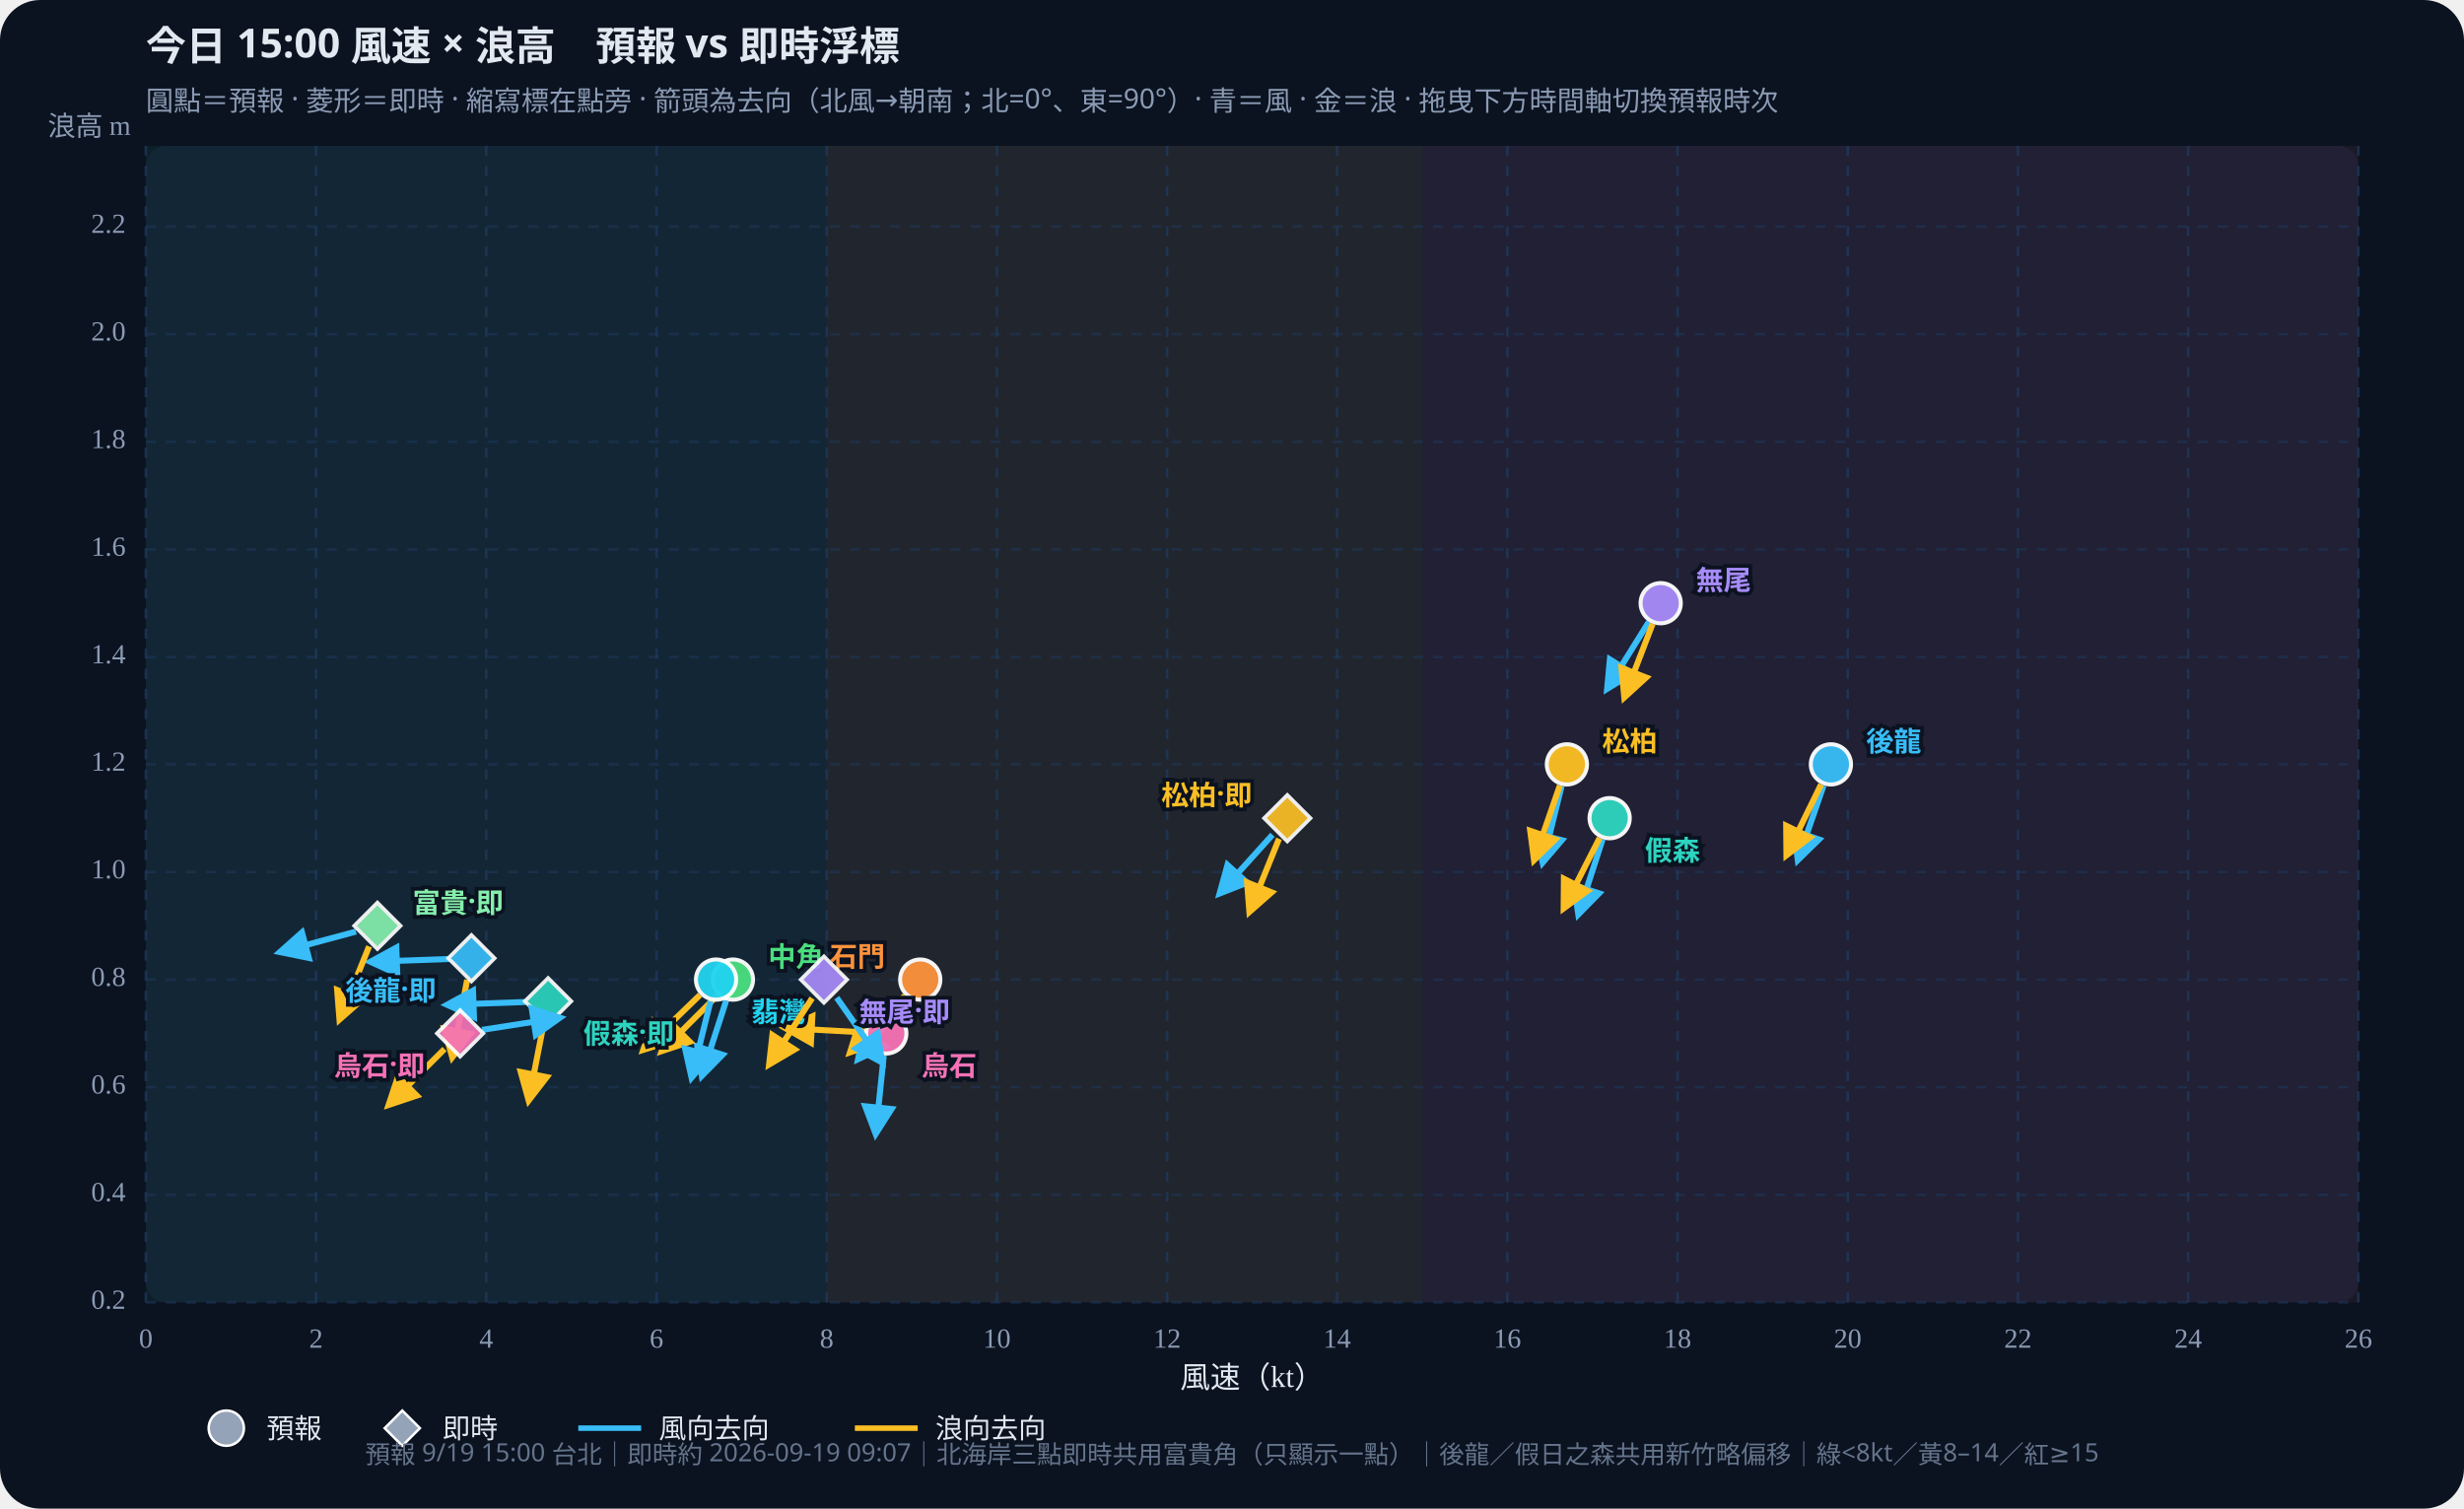
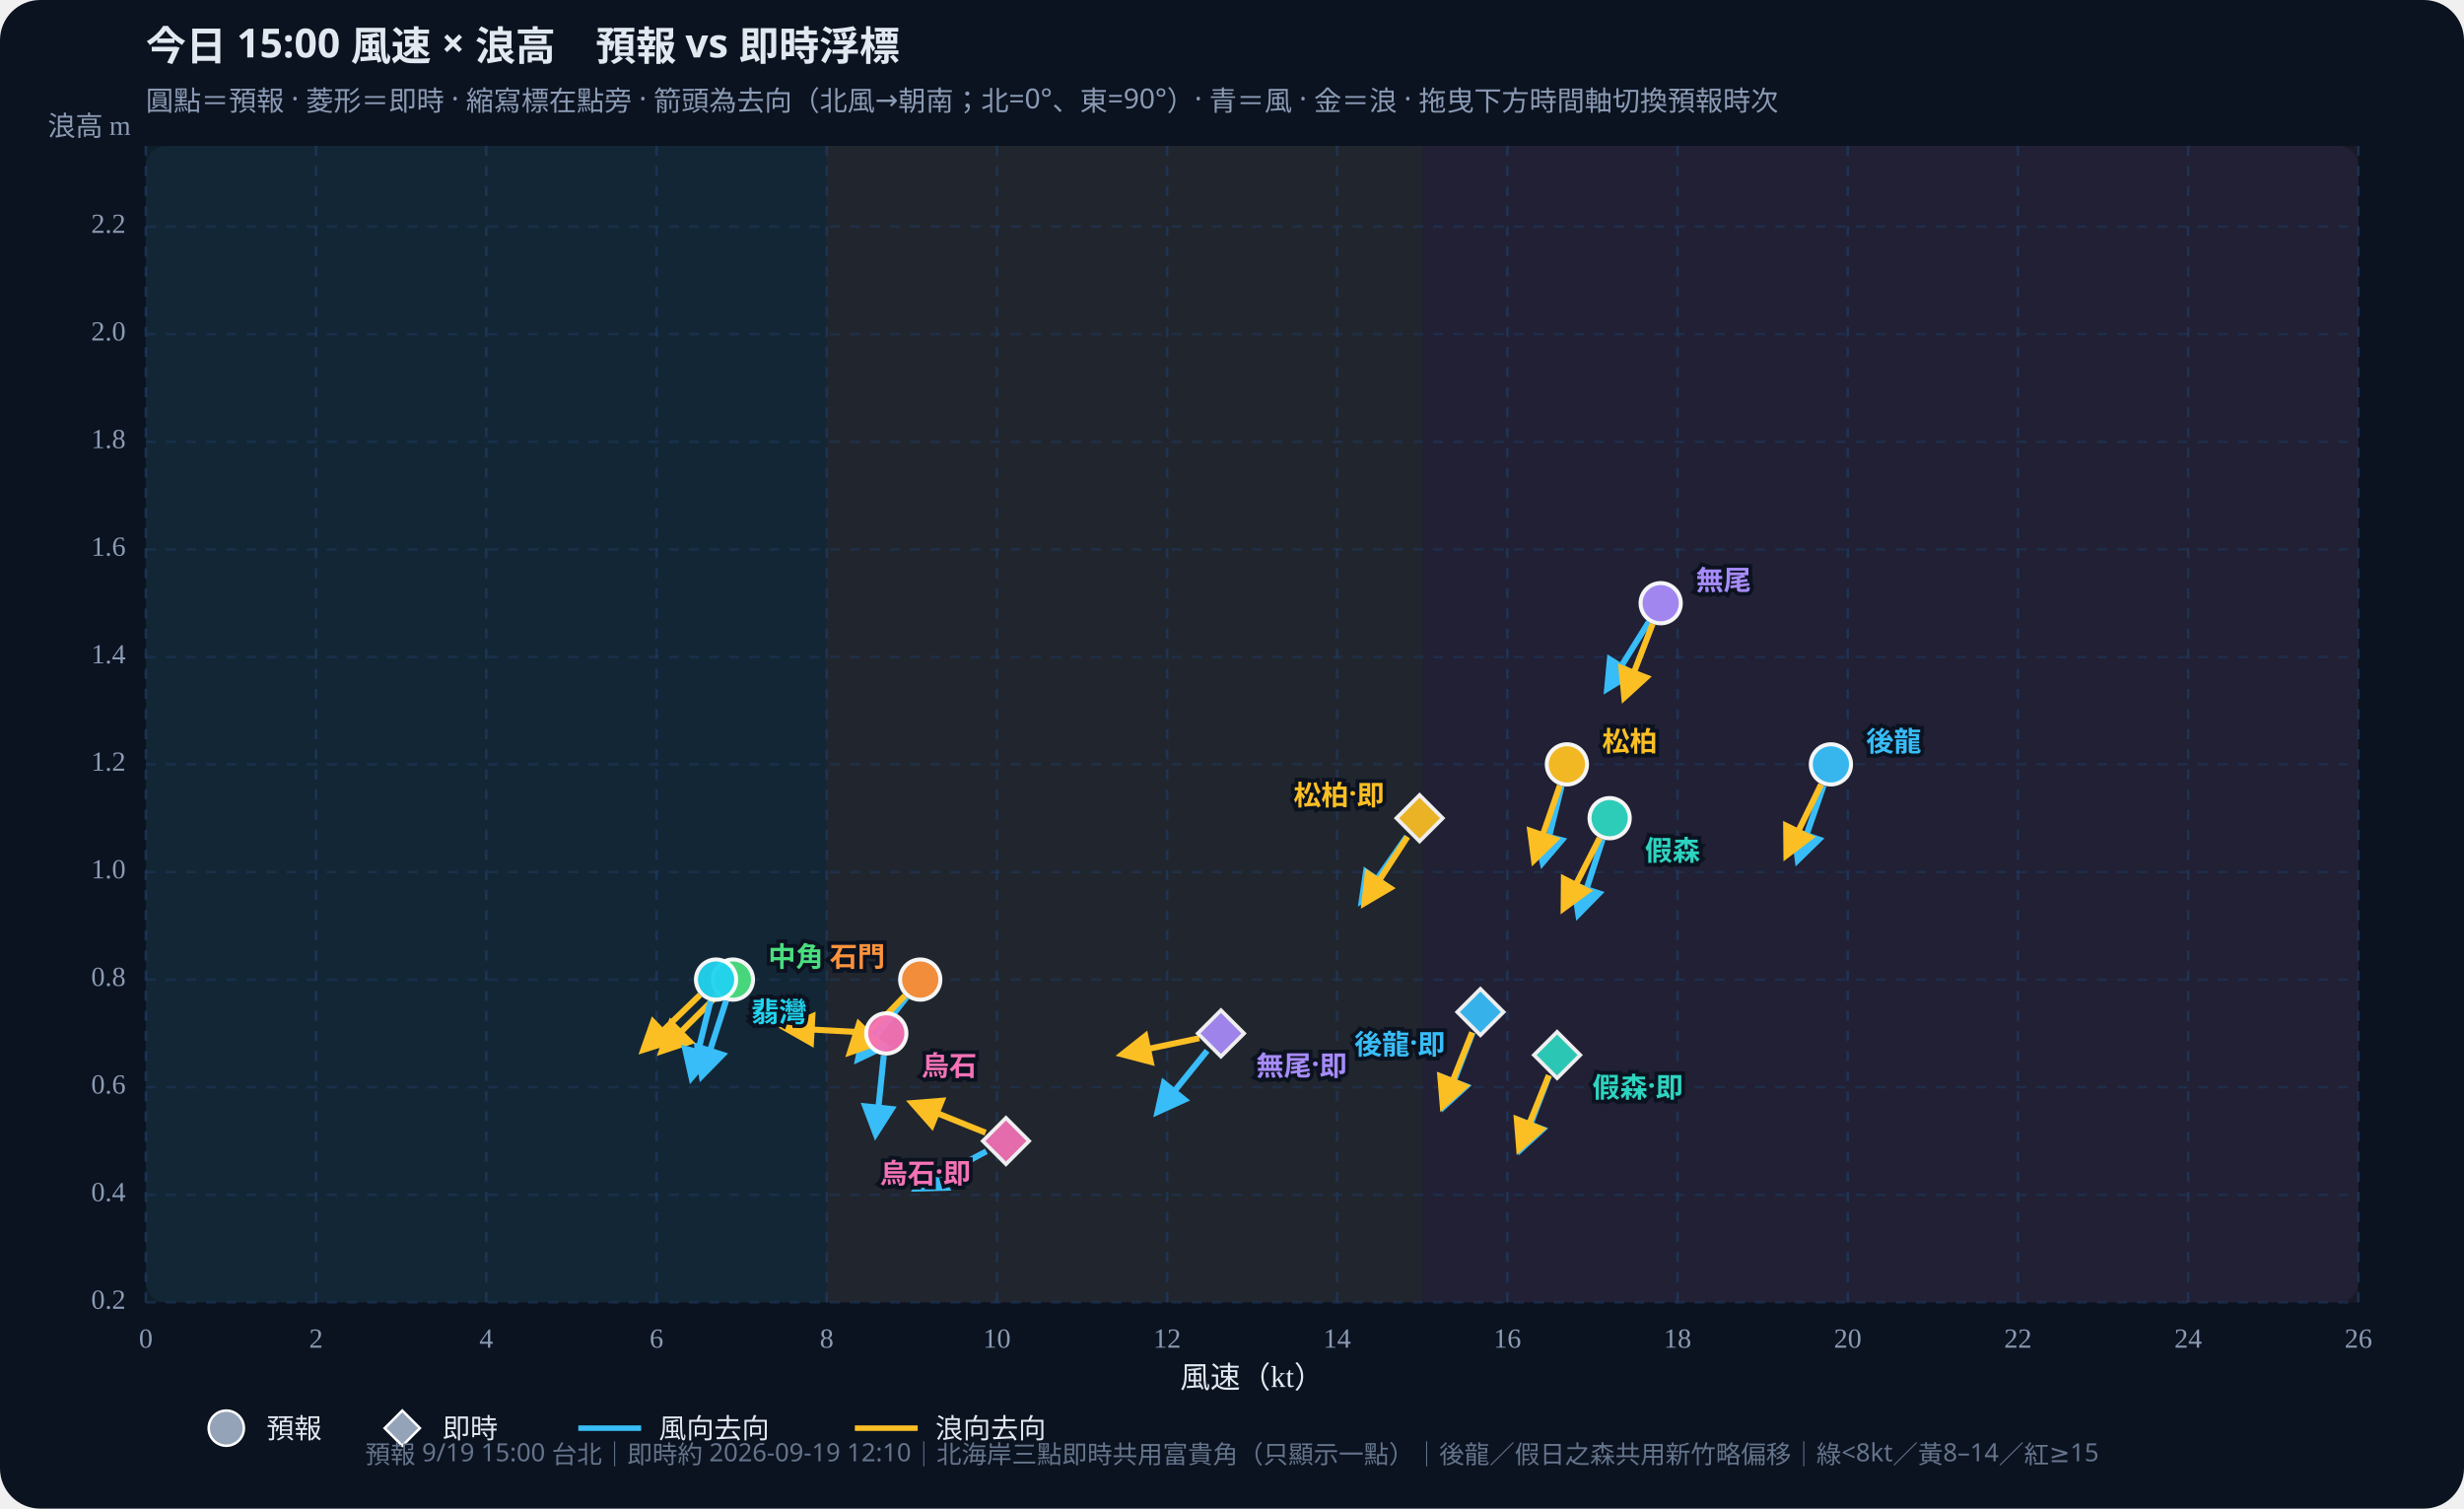
<svg xmlns="http://www.w3.org/2000/svg" id="wws-svg" viewBox="0 0 980 600" role="img" aria-label="風速與浪高散佈圖，可拖曳時間軸切換預報時次" style="width:100%;height:auto;display:block">
  <rect width="980" height="600" fill="#0b1220" rx="16" />
  <rect x="58" y="58" width="880" height="460" fill="#111a2e" rx="8" />
  <rect x="58.0" y="58" width="270.8" height="460" fill="#34d399" opacity="0.07" />
  <rect x="328.8" y="58" width="236.9" height="460" fill="#fbbf24" opacity="0.07" />
  <rect x="565.7" y="58" width="372.3" height="460" fill="#fb7185" opacity="0.07" />
  <defs>
    <marker id="arrow-38bdf8" viewBox="0 0 10 10" refX="8" refY="5" markerWidth="6" markerHeight="6" orient="auto-start-reverse">
      <path d="M0,0 L10,5 L0,10 z" fill="#38bdf8" />
    </marker>
    <marker id="arrow-fbbf24" viewBox="0 0 10 10" refX="8" refY="5" markerWidth="6" markerHeight="6" orient="auto-start-reverse">
      <path d="M0,0 L10,5 L0,10 z" fill="#fbbf24" />
    </marker>
  </defs>
  <text id="wws-title" x="58" y="24" fill="#e2e8f0" font-size="16" font-weight="700" font-family="Noto Sans TC,system-ui,sans-serif">今日 15:00 風速 × 浪高　預報 vs 即時浮標</text>
  <text x="58" y="44" fill="#8b9bb4" font-size="11" font-family="Noto Sans TC,system-ui,sans-serif">圓點＝預報 · 菱形＝即時 · 縮寫標在點旁 · 箭頭為去向（北風→朝南；北=0°、東=90°）· 青＝風 · 金＝浪 · 拖曳下方時間軸切換預報時次</text>
  <line x1="58.0" y1="58" x2="58.0" y2="518" stroke="#1e3a5f" stroke-dasharray="4 4" opacity="0.7" />
  <text x="58.0" y="536" text-anchor="middle" fill="#8b9bb4" font-size="11">0</text>
  <line x1="125.7" y1="58" x2="125.7" y2="518" stroke="#1e3a5f" stroke-dasharray="4 4" opacity="0.7" />
  <text x="125.7" y="536" text-anchor="middle" fill="#8b9bb4" font-size="11">2</text>
  <line x1="193.4" y1="58" x2="193.4" y2="518" stroke="#1e3a5f" stroke-dasharray="4 4" opacity="0.7" />
  <text x="193.4" y="536" text-anchor="middle" fill="#8b9bb4" font-size="11">4</text>
  <line x1="261.1" y1="58" x2="261.1" y2="518" stroke="#1e3a5f" stroke-dasharray="4 4" opacity="0.7" />
  <text x="261.1" y="536" text-anchor="middle" fill="#8b9bb4" font-size="11">6</text>
  <line x1="328.8" y1="58" x2="328.8" y2="518" stroke="#1e3a5f" stroke-dasharray="4 4" opacity="0.7" />
  <text x="328.8" y="536" text-anchor="middle" fill="#8b9bb4" font-size="11">8</text>
  <line x1="396.5" y1="58" x2="396.5" y2="518" stroke="#1e3a5f" stroke-dasharray="4 4" opacity="0.7" />
  <text x="396.5" y="536" text-anchor="middle" fill="#8b9bb4" font-size="11">10</text>
  <line x1="464.2" y1="58" x2="464.2" y2="518" stroke="#1e3a5f" stroke-dasharray="4 4" opacity="0.7" />
  <text x="464.2" y="536" text-anchor="middle" fill="#8b9bb4" font-size="11">12</text>
  <line x1="531.8" y1="58" x2="531.8" y2="518" stroke="#1e3a5f" stroke-dasharray="4 4" opacity="0.7" />
  <text x="531.8" y="536" text-anchor="middle" fill="#8b9bb4" font-size="11">14</text>
  <line x1="599.5" y1="58" x2="599.5" y2="518" stroke="#1e3a5f" stroke-dasharray="4 4" opacity="0.7" />
  <text x="599.5" y="536" text-anchor="middle" fill="#8b9bb4" font-size="11">16</text>
  <line x1="667.2" y1="58" x2="667.2" y2="518" stroke="#1e3a5f" stroke-dasharray="4 4" opacity="0.7" />
  <text x="667.2" y="536" text-anchor="middle" fill="#8b9bb4" font-size="11">18</text>
  <line x1="734.9" y1="58" x2="734.9" y2="518" stroke="#1e3a5f" stroke-dasharray="4 4" opacity="0.7" />
  <text x="734.9" y="536" text-anchor="middle" fill="#8b9bb4" font-size="11">20</text>
  <line x1="802.6" y1="58" x2="802.6" y2="518" stroke="#1e3a5f" stroke-dasharray="4 4" opacity="0.7" />
  <text x="802.6" y="536" text-anchor="middle" fill="#8b9bb4" font-size="11">22</text>
  <line x1="870.3" y1="58" x2="870.3" y2="518" stroke="#1e3a5f" stroke-dasharray="4 4" opacity="0.7" />
  <text x="870.3" y="536" text-anchor="middle" fill="#8b9bb4" font-size="11">24</text>
  <line x1="938.0" y1="58" x2="938.0" y2="518" stroke="#1e3a5f" stroke-dasharray="4 4" opacity="0.7" />
  <text x="938.0" y="536" text-anchor="middle" fill="#8b9bb4" font-size="11">26</text>
  <line x1="58" y1="518.0" x2="938" y2="518.0" stroke="#1e3a5f" stroke-dasharray="4 4" opacity="0.5" />
  <text x="50" y="518.0" text-anchor="end" dominant-baseline="middle" fill="#8b9bb4" font-size="11">0.2</text>
  <line x1="58" y1="475.2" x2="938" y2="475.2" stroke="#1e3a5f" stroke-dasharray="4 4" opacity="0.5" />
  <text x="50" y="475.2" text-anchor="end" dominant-baseline="middle" fill="#8b9bb4" font-size="11">0.4</text>
  <line x1="58" y1="432.4" x2="938" y2="432.4" stroke="#1e3a5f" stroke-dasharray="4 4" opacity="0.5" />
  <text x="50" y="432.4" text-anchor="end" dominant-baseline="middle" fill="#8b9bb4" font-size="11">0.6</text>
  <line x1="58" y1="389.6" x2="938" y2="389.6" stroke="#1e3a5f" stroke-dasharray="4 4" opacity="0.5" />
  <text x="50" y="389.6" text-anchor="end" dominant-baseline="middle" fill="#8b9bb4" font-size="11">0.8</text>
  <line x1="58" y1="346.8" x2="938" y2="346.8" stroke="#1e3a5f" stroke-dasharray="4 4" opacity="0.5" />
  <text x="50" y="346.8" text-anchor="end" dominant-baseline="middle" fill="#8b9bb4" font-size="11">1.0</text>
  <line x1="58" y1="304.0" x2="938" y2="304.0" stroke="#1e3a5f" stroke-dasharray="4 4" opacity="0.5" />
  <text x="50" y="304.0" text-anchor="end" dominant-baseline="middle" fill="#8b9bb4" font-size="11">1.2</text>
  <line x1="58" y1="261.3" x2="938" y2="261.3" stroke="#1e3a5f" stroke-dasharray="4 4" opacity="0.5" />
  <text x="50" y="261.3" text-anchor="end" dominant-baseline="middle" fill="#8b9bb4" font-size="11">1.4</text>
  <line x1="58" y1="218.5" x2="938" y2="218.5" stroke="#1e3a5f" stroke-dasharray="4 4" opacity="0.5" />
  <text x="50" y="218.5" text-anchor="end" dominant-baseline="middle" fill="#8b9bb4" font-size="11">1.6</text>
  <line x1="58" y1="175.7" x2="938" y2="175.7" stroke="#1e3a5f" stroke-dasharray="4 4" opacity="0.5" />
  <text x="50" y="175.7" text-anchor="end" dominant-baseline="middle" fill="#8b9bb4" font-size="11">1.8</text>
  <line x1="58" y1="132.9" x2="938" y2="132.9" stroke="#1e3a5f" stroke-dasharray="4 4" opacity="0.5" />
  <text x="50" y="132.9" text-anchor="end" dominant-baseline="middle" fill="#8b9bb4" font-size="11">2.0</text>
  <line x1="58" y1="90.1" x2="938" y2="90.1" stroke="#1e3a5f" stroke-dasharray="4 4" opacity="0.5" />
  <text x="50" y="90.1" text-anchor="end" dominant-baseline="middle" fill="#8b9bb4" font-size="11">2.2</text>
  <text x="498" y="552" text-anchor="middle" fill="#e2e8f0" font-size="12">風速（kt）</text>
  <text x="52" y="54" text-anchor="end" fill="#8b9bb4" font-size="11">浪高 m</text>
  <g id="wws-forecast-layer">
    <line x1="725.3" y1="312.4" x2="715.1" y2="341.9" stroke="#38bdf8" stroke-width="2.4" marker-end="url(#arrow-38bdf8)" />
    <line x1="724.3" y1="312.0" x2="710.6" y2="340.0" stroke="#fbbf24" stroke-width="2.4" marker-end="url(#arrow-fbbf24)" />
    <circle cx="728.2" cy="304.0" r="8.0" fill="#38bdf8" stroke="#fff" stroke-width="1.6" opacity="0.95" />
    <line x1="637.4" y1="333.8" x2="627.8" y2="363.5" stroke="#38bdf8" stroke-width="2.4" marker-end="url(#arrow-38bdf8)" />
    <line x1="636.2" y1="333.3" x2="622.0" y2="361.1" stroke="#fbbf24" stroke-width="2.4" marker-end="url(#arrow-fbbf24)" />
    <circle cx="640.2" cy="325.4" r="8.0" fill="#2dd4bf" stroke="#fff" stroke-width="1.6" opacity="0.95" />
    <line x1="621.1" y1="312.6" x2="613.6" y2="342.9" stroke="#38bdf8" stroke-width="2.4" marker-end="url(#arrow-38bdf8)" />
    <line x1="620.4" y1="312.4" x2="610.2" y2="341.9" stroke="#fbbf24" stroke-width="2.4" marker-end="url(#arrow-fbbf24)" />
    <circle cx="623.2" cy="304.0" r="8.0" fill="#fbbf24" stroke="#fff" stroke-width="1.6" opacity="0.95" />
    <line x1="288.8" y1="398.0" x2="279.2" y2="427.7" stroke="#38bdf8" stroke-width="2.4" marker-end="url(#arrow-38bdf8)" />
    <line x1="285.3" y1="395.9" x2="263.3" y2="417.9" stroke="#fbbf24" stroke-width="2.4" marker-end="url(#arrow-fbbf24)" />
    <circle cx="291.5" cy="389.6" r="8.0" fill="#4ade80" stroke="#fff" stroke-width="1.6" opacity="0.95" />
    <line x1="282.6" y1="398.2" x2="275.1" y2="428.4" stroke="#38bdf8" stroke-width="2.4" marker-end="url(#arrow-38bdf8)" />
    <line x1="278.4" y1="395.7" x2="256.0" y2="417.4" stroke="#fbbf24" stroke-width="2.4" marker-end="url(#arrow-fbbf24)" />
    <circle cx="284.8" cy="389.6" r="8.0" fill="#22d3ee" stroke="#fff" stroke-width="1.6" opacity="0.95" />
    <line x1="360.6" y1="396.6" x2="341.4" y2="421.1" stroke="#38bdf8" stroke-width="2.4" marker-end="url(#arrow-38bdf8)" />
    <line x1="359.9" y1="396.0" x2="338.2" y2="418.4" stroke="#fbbf24" stroke-width="2.4" marker-end="url(#arrow-fbbf24)" />
    <circle cx="366.0" cy="389.6" r="8.0" fill="#fb923c" stroke="#fff" stroke-width="1.6" opacity="0.95" />
    <line x1="655.8" y1="247.3" x2="639.3" y2="273.8" stroke="#38bdf8" stroke-width="2.4" marker-end="url(#arrow-38bdf8)" />
    <line x1="657.3" y1="248.1" x2="646.1" y2="277.2" stroke="#fbbf24" stroke-width="2.4" marker-end="url(#arrow-fbbf24)" />
    <circle cx="660.5" cy="239.9" r="8.0" fill="#a78bfa" stroke="#fff" stroke-width="1.6" opacity="0.95" />
    <line x1="351.5" y1="419.8" x2="348.3" y2="450.8" stroke="#38bdf8" stroke-width="2.4" marker-end="url(#arrow-38bdf8)" />
    <line x1="343.7" y1="410.6" x2="312.5" y2="408.9" stroke="#fbbf24" stroke-width="2.4" marker-end="url(#arrow-fbbf24)" />
    <circle cx="352.5" cy="411.0" r="8.0" fill="#f472b6" stroke="#fff" stroke-width="1.6" opacity="0.95" />
    <text x="742.2" y="294.0" text-anchor="start" dominant-baseline="central" fill="#38bdf8" font-size="11" font-weight="700" font-family="Noto Sans TC,system-ui,sans-serif" stroke="#0b1220" stroke-width="3" paint-order="stroke">後龍</text>
    <text x="654.2" y="337.4" text-anchor="start" dominant-baseline="central" fill="#2dd4bf" font-size="11" font-weight="700" font-family="Noto Sans TC,system-ui,sans-serif" stroke="#0b1220" stroke-width="3" paint-order="stroke">假森</text>
    <text x="637.2" y="294.0" text-anchor="start" dominant-baseline="central" fill="#fbbf24" font-size="11" font-weight="700" font-family="Noto Sans TC,system-ui,sans-serif" stroke="#0b1220" stroke-width="3" paint-order="stroke">松柏</text>
    <text x="305.5" y="379.6" text-anchor="start" dominant-baseline="central" fill="#4ade80" font-size="11" font-weight="700" font-family="Noto Sans TC,system-ui,sans-serif" stroke="#0b1220" stroke-width="3" paint-order="stroke">中角</text>
    <text x="298.8" y="401.6" text-anchor="start" dominant-baseline="central" fill="#22d3ee" font-size="11" font-weight="700" font-family="Noto Sans TC,system-ui,sans-serif" stroke="#0b1220" stroke-width="3" paint-order="stroke">翡灣</text>
    <text x="352.0" y="379.6" text-anchor="end" dominant-baseline="central" fill="#fb923c" font-size="11" font-weight="700" font-family="Noto Sans TC,system-ui,sans-serif" stroke="#0b1220" stroke-width="3" paint-order="stroke">石門</text>
    <text x="674.5" y="229.9" text-anchor="start" dominant-baseline="central" fill="#a78bfa" font-size="11" font-weight="700" font-family="Noto Sans TC,system-ui,sans-serif" stroke="#0b1220" stroke-width="3" paint-order="stroke">無尾</text>
    <text x="366.5" y="423.0" text-anchor="start" dominant-baseline="central" fill="#f472b6" font-size="11" font-weight="700" font-family="Noto Sans TC,system-ui,sans-serif" stroke="#0b1220" stroke-width="3" paint-order="stroke">烏石</text>
  </g>
  <g id="wws-live-layer">
-     <line x1="178.7" y1="381.4" x2="147.5" y2="382.5" stroke="#38bdf8" stroke-width="2.4" marker-end="url(#arrow-38bdf8)" />
-     <line x1="185.8" y1="389.7" x2="179.9" y2="420.3" stroke="#fbbf24" stroke-width="2.4" marker-end="url(#arrow-fbbf24)" />
-     <polygon points="187.5,371.9 196.7,381.1 187.5,390.3 178.3,381.1" fill="#38bdf8" stroke="#fff" stroke-width="1.5" opacity="0.92" />
-     <line x1="209.2" y1="398.5" x2="178.0" y2="399.6" stroke="#38bdf8" stroke-width="2.4" marker-end="url(#arrow-38bdf8)" />
-     <line x1="216.3" y1="406.8" x2="210.3" y2="437.5" stroke="#fbbf24" stroke-width="2.4" marker-end="url(#arrow-fbbf24)" />
-     <polygon points="218.0,389.0 227.2,398.2 218.0,407.4 208.8,398.2" fill="#2dd4bf" stroke="#fff" stroke-width="1.5" opacity="0.92" />
-     <line x1="506.1" y1="332.0" x2="485.2" y2="355.2" stroke="#38bdf8" stroke-width="2.4" marker-end="url(#arrow-38bdf8)" />
-     <line x1="508.7" y1="333.6" x2="497.0" y2="362.5" stroke="#fbbf24" stroke-width="2.4" marker-end="url(#arrow-fbbf24)" />
-     <polygon points="512.0,316.2 521.2,325.4 512.0,334.6 502.8,325.4" fill="#fbbf24" stroke="#fff" stroke-width="1.5" opacity="0.92" />
-     <line x1="141.6" y1="370.5" x2="111.5" y2="378.6" stroke="#38bdf8" stroke-width="2.4" marker-end="url(#arrow-38bdf8)" />
-     <line x1="146.8" y1="376.4" x2="135.1" y2="405.3" stroke="#fbbf24" stroke-width="2.4" marker-end="url(#arrow-fbbf24)" />
-     <polygon points="150.1,359.0 159.3,368.2 150.1,377.4 140.9,368.2" fill="#86efac" stroke="#fff" stroke-width="1.5" opacity="0.92" />
-     <line x1="332.8" y1="396.8" x2="350.7" y2="422.4" stroke="#38bdf8" stroke-width="2.4" marker-end="url(#arrow-38bdf8)" />
-     <line x1="323.0" y1="397.0" x2="306.0" y2="423.2" stroke="#fbbf24" stroke-width="2.4" marker-end="url(#arrow-fbbf24)" />
-     <polygon points="327.7,380.4 336.9,389.6 327.7,398.8 318.5,389.6" fill="#a78bfa" stroke="#fff" stroke-width="1.5" opacity="0.92" />
-     <line x1="191.7" y1="409.6" x2="222.5" y2="404.8" stroke="#38bdf8" stroke-width="2.4" marker-end="url(#arrow-38bdf8)" />
-     <line x1="176.8" y1="417.2" x2="154.7" y2="439.3" stroke="#fbbf24" stroke-width="2.4" marker-end="url(#arrow-fbbf24)" />
-     <polygon points="183.0,401.8 192.2,411.0 183.0,420.2 173.8,411.0" fill="#f472b6" stroke="#fff" stroke-width="1.5" opacity="0.92" />
-     <text x="173.5" y="393.1" text-anchor="end" dominant-baseline="central" fill="#38bdf8" font-size="11" font-weight="700" font-family="Noto Sans TC,system-ui,sans-serif" stroke="#0b1220" stroke-width="3" paint-order="stroke">後龍·即</text>
-     <text x="232.0" y="410.2" text-anchor="start" dominant-baseline="central" fill="#2dd4bf" font-size="11" font-weight="700" font-family="Noto Sans TC,system-ui,sans-serif" stroke="#0b1220" stroke-width="3" paint-order="stroke">假森·即</text>
-     <text x="498.0" y="315.4" text-anchor="end" dominant-baseline="central" fill="#fbbf24" font-size="11" font-weight="700" font-family="Noto Sans TC,system-ui,sans-serif" stroke="#0b1220" stroke-width="3" paint-order="stroke">松柏·即</text>
-     <text x="164.1" y="358.2" text-anchor="start" dominant-baseline="central" fill="#86efac" font-size="11" font-weight="700" font-family="Noto Sans TC,system-ui,sans-serif" stroke="#0b1220" stroke-width="3" paint-order="stroke">富貴·即</text>
-     <text x="341.7" y="401.6" text-anchor="start" dominant-baseline="central" fill="#a78bfa" font-size="11" font-weight="700" font-family="Noto Sans TC,system-ui,sans-serif" stroke="#0b1220" stroke-width="3" paint-order="stroke">無尾·即</text>
-     <text x="169.0" y="423.0" text-anchor="end" dominant-baseline="central" fill="#f472b6" font-size="11" font-weight="700" font-family="Noto Sans TC,system-ui,sans-serif" stroke="#0b1220" stroke-width="3" paint-order="stroke">烏石·即</text>
+     <line x1="585.7" y1="410.7" x2="574.5" y2="439.8" stroke="#38bdf8" stroke-width="2.4" marker-end="url(#arrow-38bdf8)" />
+     <line x1="585.5" y1="410.6" x2="573.9" y2="439.6" stroke="#fbbf24" stroke-width="2.4" marker-end="url(#arrow-fbbf24)" />
+     <polygon points="588.8,393.3 598.0,402.5 588.8,411.7 579.6,402.5" fill="#38bdf8" stroke="#fff" stroke-width="1.5" opacity="0.92" />
+     <line x1="616.1" y1="427.8" x2="605.0" y2="456.9" stroke="#38bdf8" stroke-width="2.4" marker-end="url(#arrow-38bdf8)" />
+     <line x1="616.0" y1="427.7" x2="604.3" y2="456.7" stroke="#fbbf24" stroke-width="2.4" marker-end="url(#arrow-fbbf24)" />
+     <polygon points="619.3,410.4 628.5,419.6 619.3,428.8 610.1,419.6" fill="#2dd4bf" stroke="#fff" stroke-width="1.5" opacity="0.92" />
+     <line x1="559.5" y1="332.7" x2="541.7" y2="358.2" stroke="#38bdf8" stroke-width="2.4" marker-end="url(#arrow-38bdf8)" />
+     <line x1="559.8" y1="332.8" x2="542.8" y2="359.0" stroke="#fbbf24" stroke-width="2.4" marker-end="url(#arrow-fbbf24)" />
+     <polygon points="564.6,316.2 573.8,325.4 564.6,334.6 555.4,325.4" fill="#fbbf24" stroke="#fff" stroke-width="1.5" opacity="0.92" />
+     <line x1="480.1" y1="417.9" x2="460.5" y2="442.1" stroke="#38bdf8" stroke-width="2.4" marker-end="url(#arrow-38bdf8)" />
+     <line x1="477.0" y1="412.9" x2="446.5" y2="419.3" stroke="#fbbf24" stroke-width="2.4" marker-end="url(#arrow-fbbf24)" />
+     <polygon points="485.6,401.8 494.8,411.0 485.6,420.2 476.4,411.0" fill="#a78bfa" stroke="#fff" stroke-width="1.5" opacity="0.92" />
+     <line x1="392.3" y1="457.9" x2="364.8" y2="472.6" stroke="#38bdf8" stroke-width="2.4" marker-end="url(#arrow-38bdf8)" />
+     <line x1="392.0" y1="450.5" x2="363.0" y2="438.8" stroke="#fbbf24" stroke-width="2.4" marker-end="url(#arrow-fbbf24)" />
+     <polygon points="400.1,444.6 409.3,453.8 400.1,463.0 390.9,453.8" fill="#f472b6" stroke="#fff" stroke-width="1.5" opacity="0.92" />
+     <text x="574.8" y="414.5" text-anchor="end" dominant-baseline="central" fill="#38bdf8" font-size="11" font-weight="700" font-family="Noto Sans TC,system-ui,sans-serif" stroke="#0b1220" stroke-width="3" paint-order="stroke">後龍·即</text>
+     <text x="633.3" y="431.6" text-anchor="start" dominant-baseline="central" fill="#2dd4bf" font-size="11" font-weight="700" font-family="Noto Sans TC,system-ui,sans-serif" stroke="#0b1220" stroke-width="3" paint-order="stroke">假森·即</text>
+     <text x="550.6" y="315.4" text-anchor="end" dominant-baseline="central" fill="#fbbf24" font-size="11" font-weight="700" font-family="Noto Sans TC,system-ui,sans-serif" stroke="#0b1220" stroke-width="3" paint-order="stroke">松柏·即</text>
+     <text x="499.6" y="423.0" text-anchor="start" dominant-baseline="central" fill="#a78bfa" font-size="11" font-weight="700" font-family="Noto Sans TC,system-ui,sans-serif" stroke="#0b1220" stroke-width="3" paint-order="stroke">無尾·即</text>
+     <text x="386.1" y="465.8" text-anchor="end" dominant-baseline="central" fill="#f472b6" font-size="11" font-weight="700" font-family="Noto Sans TC,system-ui,sans-serif" stroke="#0b1220" stroke-width="3" paint-order="stroke">烏石·即</text>
  </g>
  <circle cx="90" cy="568" r="7" fill="#94a3b8" stroke="#fff" />
  <text x="106" y="572" fill="#e2e8f0" font-size="11" font-family="Noto Sans TC,system-ui,sans-serif">預報</text>
  <polygon points="160,561 167,568 160,575 153,568" fill="#94a3b8" stroke="#fff" />
  <text x="176" y="572" fill="#e2e8f0" font-size="11" font-family="Noto Sans TC,system-ui,sans-serif">即時</text>
  <line x1="230" y1="568" x2="255" y2="568" stroke="#38bdf8" stroke-width="2.2" />
  <text x="262" y="572" fill="#e2e8f0" font-size="11" font-family="Noto Sans TC,system-ui,sans-serif">風向去向</text>
  <line x1="340" y1="568" x2="365" y2="568" stroke="#fbbf24" stroke-width="2.2" />
  <text x="372" y="572" fill="#e2e8f0" font-size="11" font-family="Noto Sans TC,system-ui,sans-serif">浪向去向</text>
-   <text id="wws-foot" x="490" y="582" text-anchor="middle" fill="#64748b" font-size="10" font-family="Noto Sans TC,system-ui,sans-serif">預報 9/19 15:00 台北｜即時約 2026-09-19 09:07｜北海岸三點即時共用富貴角（只顯示一點）｜後龍／假日之森共用新竹略偏移｜綠&lt;8kt／黃8–14／紅≥15</text>
+   <text id="wws-foot" x="490" y="582" text-anchor="middle" fill="#64748b" font-size="10" font-family="Noto Sans TC,system-ui,sans-serif">預報 9/19 15:00 台北｜即時約 2026-09-19 12:10｜北海岸三點即時共用富貴角（只顯示一點）｜後龍／假日之森共用新竹略偏移｜綠&lt;8kt／黃8–14／紅≥15</text>
</svg>
